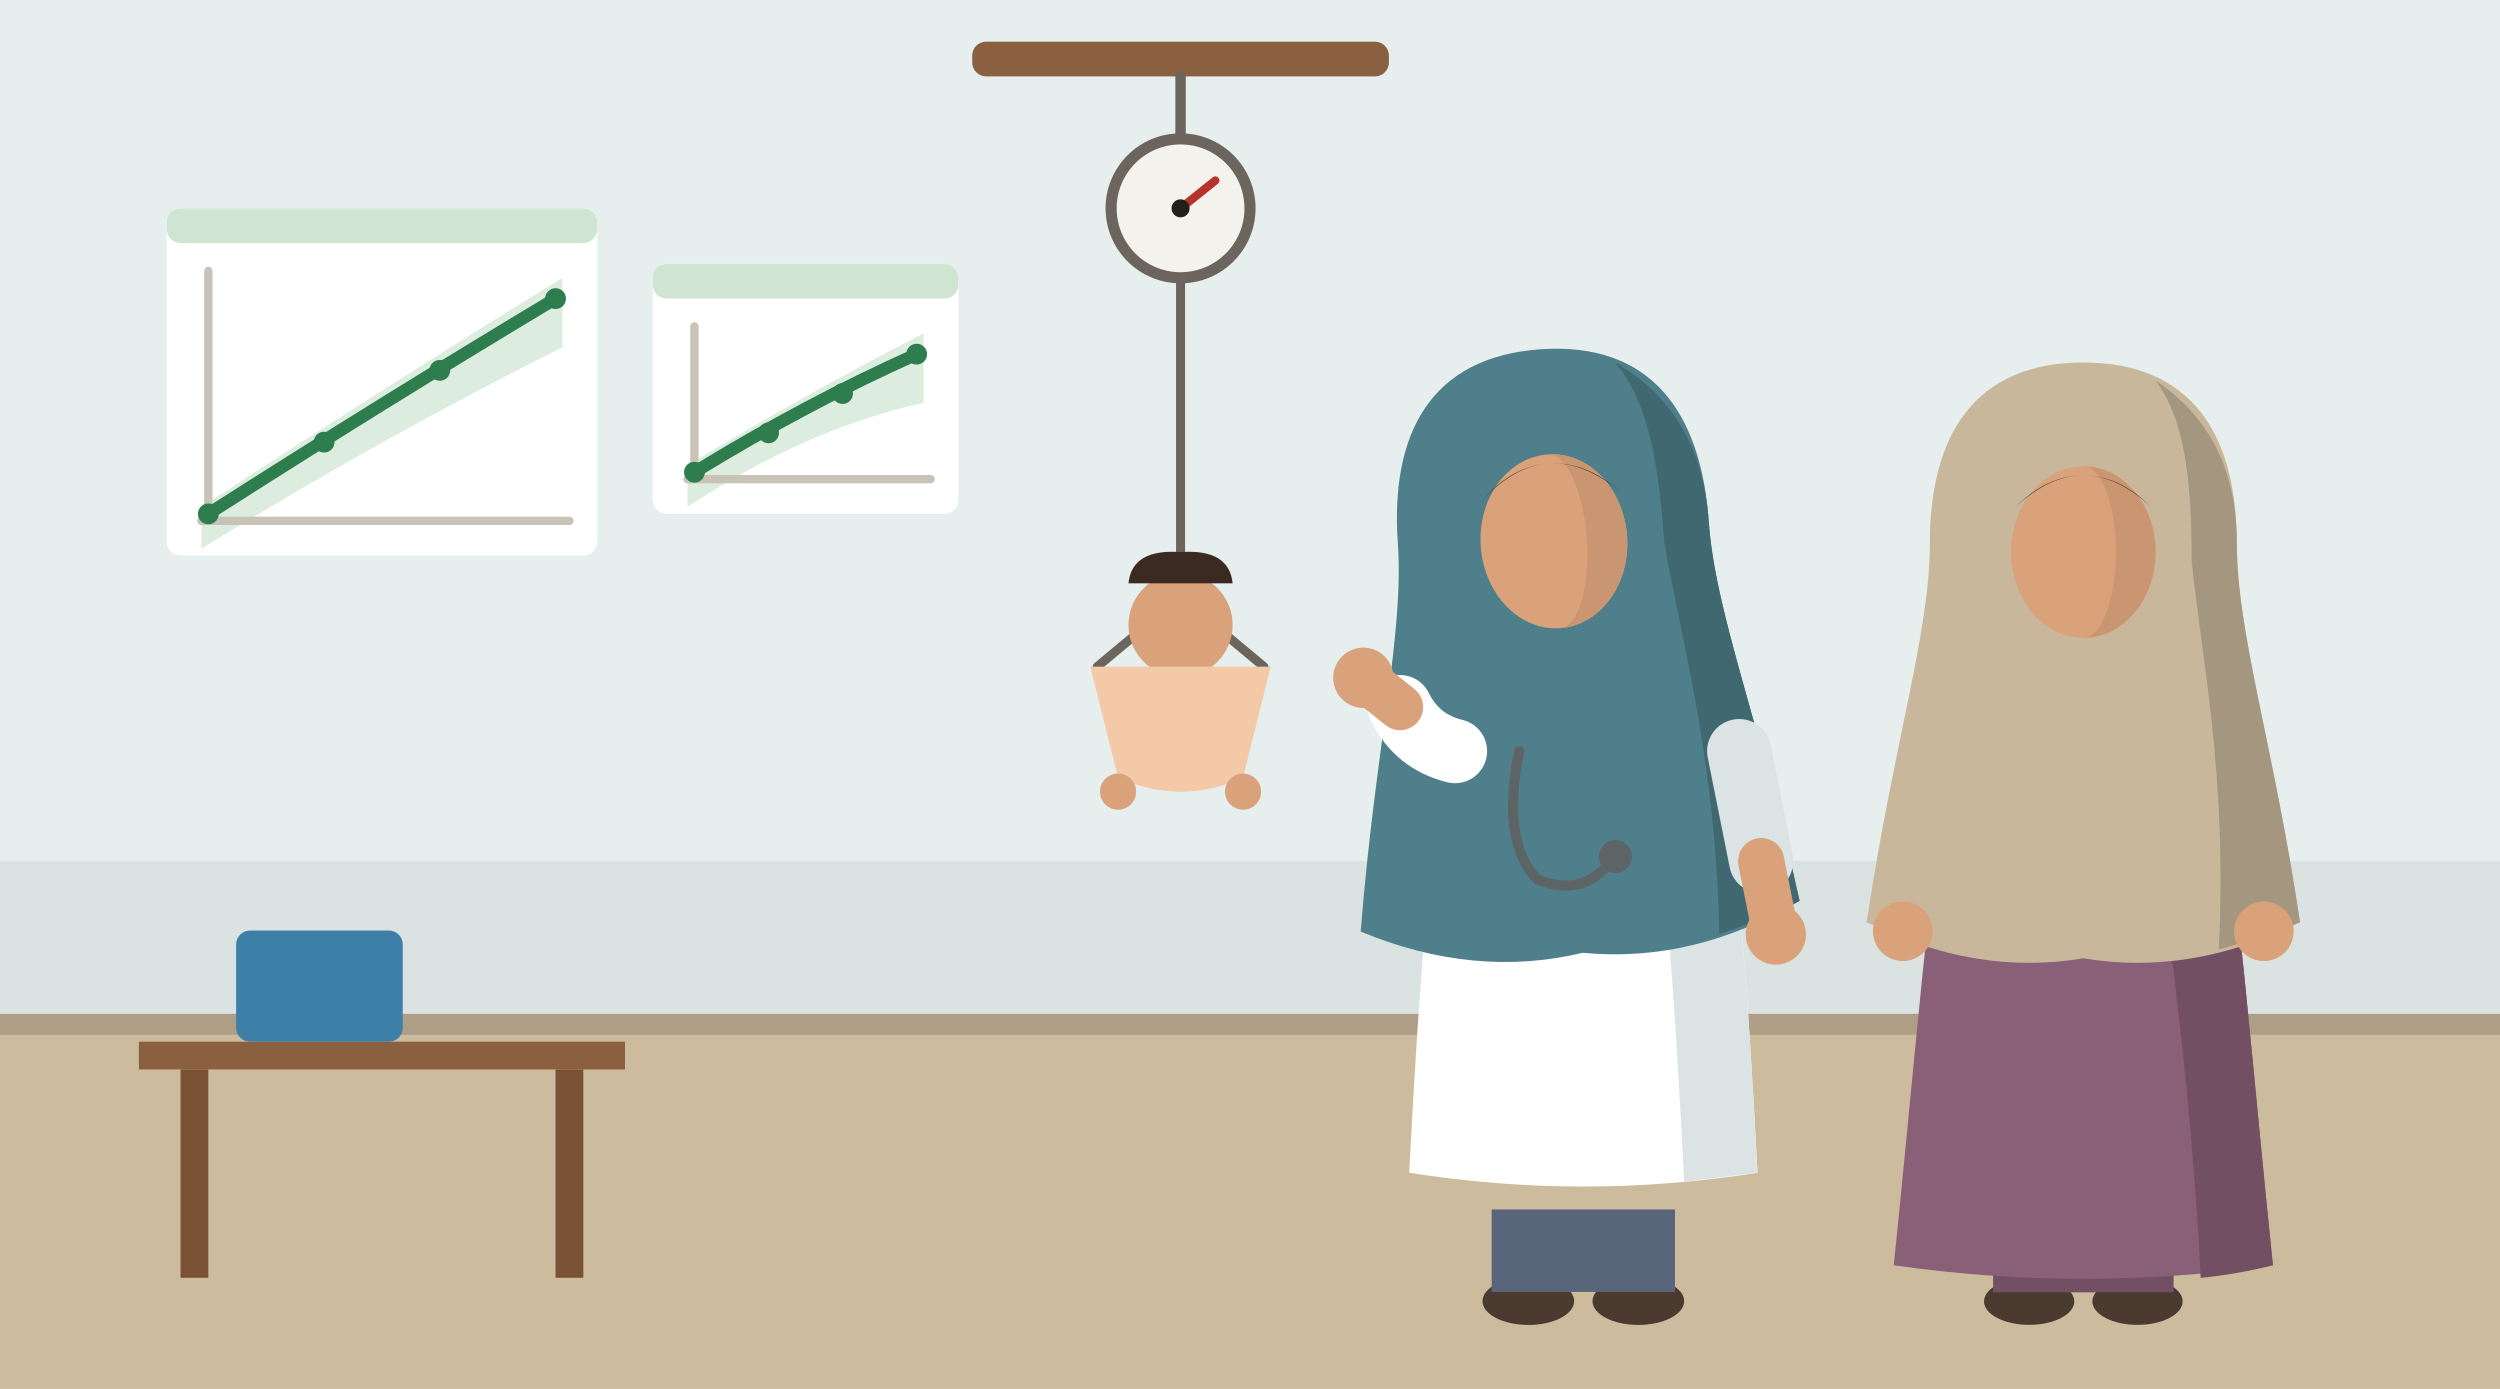
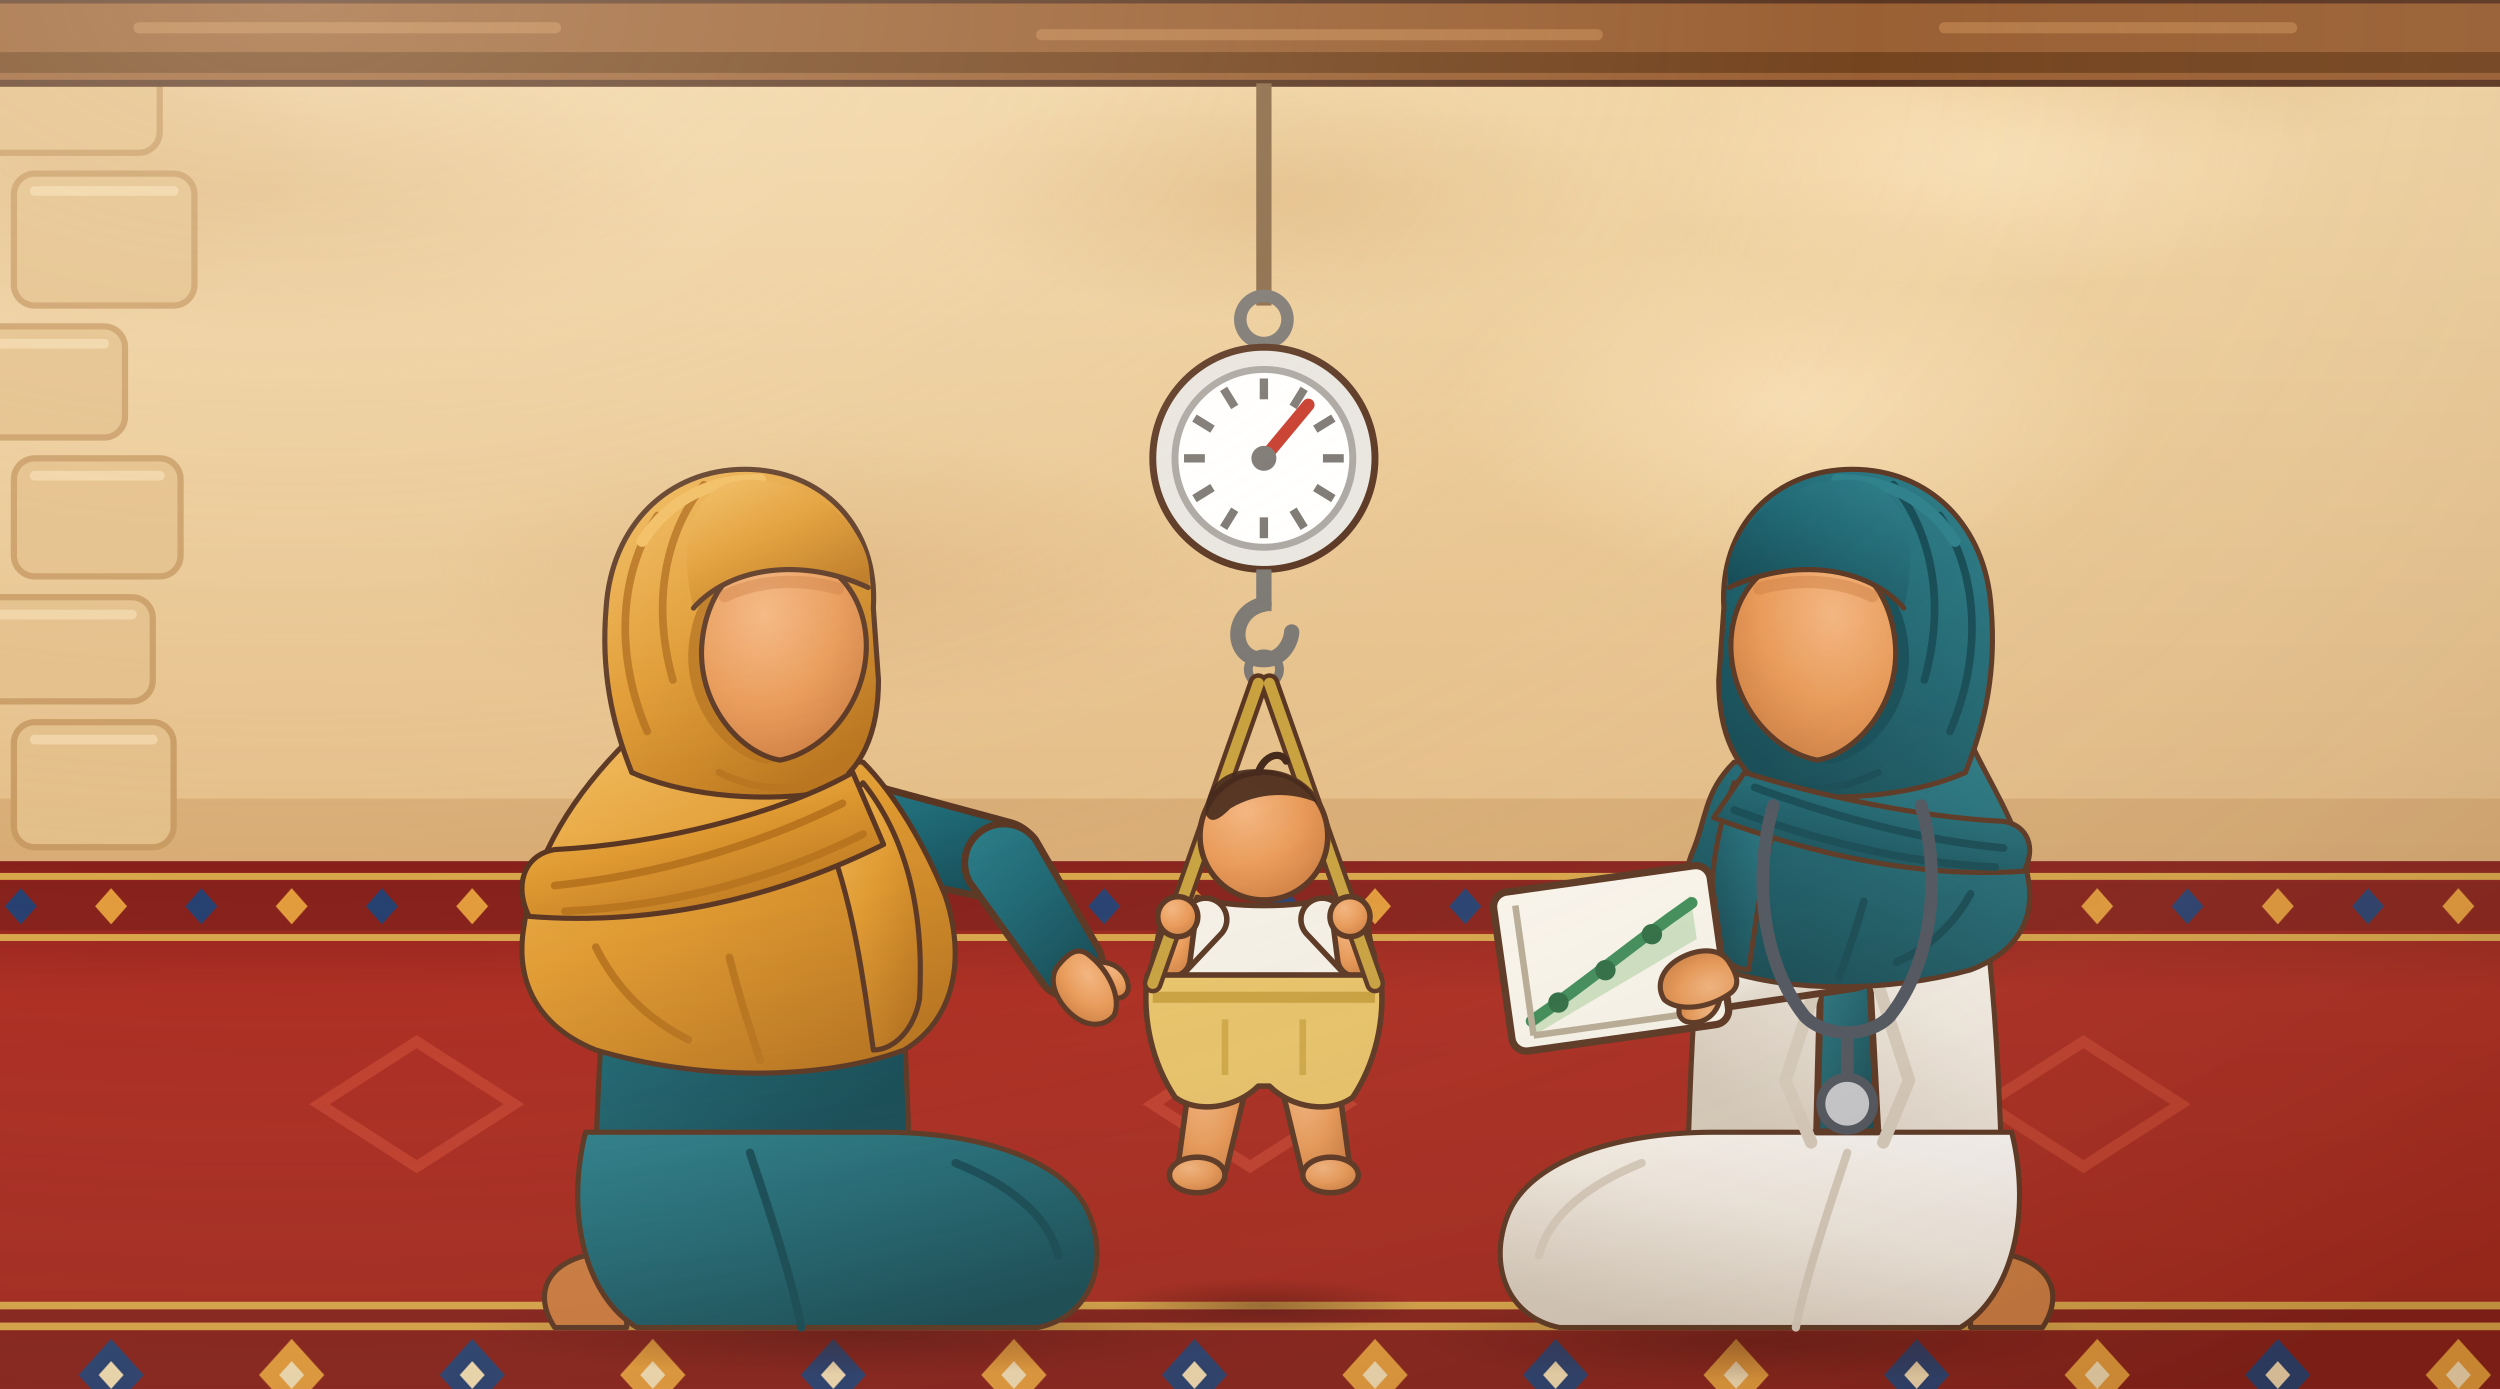
<svg xmlns="http://www.w3.org/2000/svg" viewBox="0 0 360 200">
-   <rect x="0" y="0" width="360" height="146" fill="#E6EFEE" />
-   <rect x="0" y="124" width="360" height="22" fill="#DAE3E2" />
-   <rect x="0" y="146" width="360" height="54" fill="#CDBB9E" />
-   <rect x="0" y="146" width="360" height="3" fill="#AE9E86" />
-   <rect x="24" y="30" width="62" height="50" rx="2" fill="#FFFFFF" />
-   <rect x="24" y="30" width="62" height="5" rx="2" fill="#CFE5D2" />
-   <path d="M29 73Q55 56 81 40V50Q55 63 29 79Z" fill="#DCEDE0" />
-   <path d="M29 75H82M30 39V75" fill="none" stroke="#C9C2B6" stroke-width="1.2" stroke-linecap="round" stroke-linejoin="round" />
-   <path d="M30 74Q55 58 80 43" fill="none" stroke="#2E7D4F" stroke-width="1.8" stroke-linecap="round" stroke-linejoin="round" />
-   <circle cx="30" cy="74" r="1.5" fill="#2E7D4F" />
-   <circle cx="46.67" cy="63.67" r="1.5" fill="#2E7D4F" />
-   <circle cx="63.33" cy="53.33" r="1.5" fill="#2E7D4F" />
-   <circle cx="80" cy="43" r="1.5" fill="#2E7D4F" />
-   <rect x="94" y="38" width="44" height="36" rx="2" fill="#FFFFFF" />
-   <rect x="94" y="38" width="44" height="5" rx="2" fill="#CFE5D2" />
-   <path d="M99 67Q116 56.72 133 48V58Q116 61.76 99 73Z" fill="#DCEDE0" />
-   <path d="M99 69H134M100 47V69" fill="none" stroke="#C9C2B6" stroke-width="1.2" stroke-linecap="round" stroke-linejoin="round" />
-   <path d="M100 68Q116 58.16 132 51" fill="none" stroke="#2E7D4F" stroke-width="1.8" stroke-linecap="round" stroke-linejoin="round" />
-   <circle cx="100" cy="68" r="1.5" fill="#2E7D4F" />
-   <circle cx="110.67" cy="62.33" r="1.5" fill="#2E7D4F" />
-   <circle cx="121.33" cy="56.67" r="1.5" fill="#2E7D4F" />
-   <circle cx="132" cy="51" r="1.5" fill="#2E7D4F" />
-   <rect x="140" y="6" width="60" height="5" rx="2" fill="#8A6040" />
-   <path d="M170 11V20" fill="none" stroke="#6B655E" stroke-width="1.5" stroke-linecap="round" stroke-linejoin="round" />
-   <circle cx="170" cy="30" r="10" fill="#F4F2EC" />
-   <circle cx="170" cy="30" r="10" fill="none" stroke="#6B655E" stroke-width="1.6" />
-   <path d="M170 30l5 -4" fill="none" stroke="#B6322D" stroke-width="1.2" stroke-linecap="round" stroke-linejoin="round" />
-   <circle cx="170" cy="30" r="1.3" fill="#22201D" />
-   <path d="M170 40V86M170 86L158 96M170 86L182 96" fill="none" stroke="#6B655E" stroke-width="1.3" stroke-linecap="round" stroke-linejoin="round" />
-   <circle cx="170" cy="90" r="7.5" fill="#D9A27A" />
-   <path d="M162.5 84Q163 79 170 79.5Q177 79 177.5 84Z" fill="#3B2A22" />
-   <path d="M157 96H183L179 112Q170 116 161 112Z" fill="#F3C9A8" />
-   <circle cx="161" cy="114" r="2.6" fill="#D9A27A" />
-   <circle cx="179" cy="114" r="2.6" fill="#D9A27A" />
-   <g transform="translate(228 190) scale(1.32)">
-     <ellipse cx="-6" cy="-2" rx="5" ry="2.6" fill="#4A3A30" />
-     <ellipse cx="6" cy="-2" rx="5" ry="2.6" fill="#4A3A30" />
-     <path d="M-10 -12H10V-3H-10Z" fill="#58657B" />
-     <path d="M-14 -70C-17 -50-18 -35-19 -16Q0 -13 19 -16C18 -35 17 -50 14 -70Z" fill="#FFFFFF" />
-     <path d="M6 -70C9 -50 10 -35 11 -15Q15 -15.5 19 -16C18 -35 17 -50 14 -70Z" fill="#DCE3E5" />
-     <path d="M-3 -64L0 -40L3 -64Z" fill="#6E7F9A" />
-     <g transform="rotate(-4 0 -39)">
-       <path d="M-13 -70C-15 -58-16 -50-17 -42H17C16 -50 15 -58 13 -70Z" fill="#6E7F9A" />
-       <path d="M0 -106C-12 -106-17 -98-17 -86C-17 -76-21 -64-24 -44Q-12 -38 0 -40Q12 -38 24 -44C21 -64 17 -76 17 -86C17 -98 12 -106 0 -106Z" fill="#4F7F8A" />
-       <path d="M8 -104C14 -100 17 -94 17 -86C17 -76 21 -64 24 -44Q19 -42 15 -41C16 -60 13 -74 12 -84C12 -94 11 -100 8 -104Z" fill="#406871" />
-       <ellipse cx="0" cy="-85" rx="8" ry="9.5" fill="#D9A27A" />
-       <path d="M0 -94.5A8 9.5 0 0 1 0 -75.5A3.6 9.5 0 0 0 0 -94.5Z" fill="#C99671" />
-       <path d="M-7.5 -90Q0 -97 7.5 -90Q4 -93.5 0 -93.5Q-4 -93.5-7.5 -90Z" fill="#3B2A22" />
+   <defs>
+     <linearGradient id="wl" x1="0" y1="0" x2="0" y2="1">
+       <stop offset="0" stop-color="#F2D7A8" />
+       <stop offset="1" stop-color="#E4BD87" />
+     </linearGradient>
+     <linearGradient id="cp" x1="0" y1="0" x2="0" y2="1">
+       <stop offset="0" stop-color="#86201A" />
+       <stop offset=".25" stop-color="#AC2B20" />
+       <stop offset="1" stop-color="#A2271D" />
+     </linearGradient>
+     <radialGradient id="lt" cx=".12" cy="0" r="1.25">
+       <stop offset="0" stop-color="#FFF4DC" stop-opacity=".30" />
+       <stop offset=".5" stop-color="#FFF4DC" stop-opacity="0" />
+       <stop offset="1" stop-color="#4A1E08" stop-opacity=".18" />
+     </radialGradient>
+     <radialGradient id="bl">
+       <stop offset="0" stop-color="#FAE3BA" stop-opacity=".75" />
+       <stop offset="1" stop-color="#FAE3BA" stop-opacity="0" />
+     </radialGradient>
+     <radialGradient id="bd">
+       <stop offset="0" stop-color="#D6A86F" stop-opacity=".45" />
+       <stop offset="1" stop-color="#D6A86F" stop-opacity="0" />
+     </radialGradient>
+     <radialGradient id="sh">
+       <stop offset="0" stop-color="#3A0E06" stop-opacity=".38" />
+       <stop offset="1" stop-color="#3A0E06" stop-opacity="0" />
+     </radialGradient>
+     <radialGradient id="sk" cx=".36" cy=".3" r=".8">
+       <stop offset="0" stop-color="#F4B680" />
+       <stop offset=".55" stop-color="#E99A58" />
+       <stop offset="1" stop-color="#CC7C40" />
+     </radialGradient>
+     <linearGradient id="sc" x1="0" y1="0" x2="0.7" y2="1">
+       <stop offset="0" stop-color="#F2BC5E" />
+       <stop offset=".5" stop-color="#E09A31" />
+       <stop offset="1" stop-color="#B9741D" />
+     </linearGradient>
+     <linearGradient id="te" x1="0" y1="0" x2="0.7" y2="1">
+       <stop offset="0" stop-color="#2B7F8B" />
+       <stop offset=".5" stop-color="#1D6672" />
+       <stop offset="1" stop-color="#124A55" />
+     </linearGradient>
+     <linearGradient id="ct" x1="0" y1="0" x2="0.7" y2="1">
+       <stop offset="0" stop-color="#FFFFFF" />
+       <stop offset=".5" stop-color="#F6F1E8" />
+       <stop offset="1" stop-color="#D9CFC0" />
+     </linearGradient>
+   </defs>
+   <rect width="360" height="124" fill="url(#wl)" />
+   <ellipse cx="259" cy="58" rx="51" ry="26" fill="url(#bl)" />
+   <ellipse cx="8" cy="20" rx="39" ry="28" fill="url(#bd)" />
+   <ellipse cx="310" cy="0" rx="50" ry="23" fill="url(#bd)" />
+   <ellipse cx="183" cy="28" rx="49" ry="18" fill="url(#bd)" />
+   <ellipse cx="38" cy="27" rx="62" ry="23" fill="url(#bd)" />
+   <ellipse cx="286" cy="23" rx="51" ry="19" fill="url(#bl)" />
+   <ellipse cx="119" cy="83" rx="58" ry="21" fill="url(#bd)" />
+   <rect y="115" width="360" height="9" fill="#CF9F66" opacity=".55" />
+   <rect x="-6" y="6" width="29" height="16" rx="3" fill="#E3BE88" stroke="#C99B63" stroke-width=".9" />
+   <path d="M-3 8.5h23" stroke="#F0D3A5" stroke-width="1.4" stroke-linecap="round" />
+   <rect x="2" y="25" width="26" height="19" rx="3" fill="#E3BE88" stroke="#C99B63" stroke-width=".9" />
+   <path d="M5 27.5h20" stroke="#F0D3A5" stroke-width="1.4" stroke-linecap="round" />
+   <rect x="-6" y="47" width="24" height="16" rx="3" fill="#E3BE88" stroke="#C99B63" stroke-width=".9" />
+   <path d="M-3 49.5h18" stroke="#F0D3A5" stroke-width="1.4" stroke-linecap="round" />
+   <rect x="2" y="66" width="24" height="17" rx="3" fill="#E3BE88" stroke="#C99B63" stroke-width=".9" />
+   <path d="M5 68.5h18" stroke="#F0D3A5" stroke-width="1.4" stroke-linecap="round" />
+   <rect x="-6" y="86" width="28" height="15" rx="3" fill="#E3BE88" stroke="#C99B63" stroke-width=".9" />
+   <path d="M-3 88.5h22" stroke="#F0D3A5" stroke-width="1.4" stroke-linecap="round" />
+   <rect x="2" y="104" width="23" height="18" rx="3" fill="#E3BE88" stroke="#C99B63" stroke-width=".9" />
+   <path d="M5 106.5h17" stroke="#F0D3A5" stroke-width="1.4" stroke-linecap="round" />
+   <rect y="124" width="360" height="76" fill="url(#cp)" />
+   <pattern id="pf" width="26" height="8" x="-16.5" y="126.5" patternUnits="userSpaceOnUse">
+     <path d="M6.5 1.4l2.3 2.6-2.3 2.6-2.3-2.6z" fill="#E39B3B" />
+     <path d="M19.5 1.4l2.3 2.6-2.3 2.6-2.3-2.6z" fill="#253F70" />
+   </pattern>
+   <pattern id="pn" width="52" height="12" x="-23" y="192" patternUnits="userSpaceOnUse">
+     <path d="M13 .8l4.7 5.2-4.7 5.2-4.7-5.2z" fill="#E39B3B" />
+     <path d="M39 .8l4.7 5.2-4.7 5.2-4.7-5.2z" fill="#253F70" />
+     <path d="M13 4l1.8 2-1.8 2-1.8-2zM39 4l1.8 2-1.8 2-1.8-2z" fill="#F1DDB3" />
+   </pattern>
+   <rect y="127" width="360" height="7" fill="#86201A" />
+   <rect y="126.5" width="360" height="8" fill="url(#pf)" />
+   <path d="M0 126.2H360M0 135H360" stroke="#D8A64A" stroke-width="1" />
+   <path d="M60 150l14 9-14 9-14-9z" fill="none" stroke="#BF3D2C" stroke-width="1.6" />
+   <path d="M180 150l14 9-14 9-14-9z" fill="none" stroke="#BF3D2C" stroke-width="1.6" />
+   <path d="M300 150l14 9-14 9-14-9z" fill="none" stroke="#BF3D2C" stroke-width="1.6" />
+   <rect y="188" width="360" height="12" fill="#86201A" />
+   <path d="M0 188H360M0 191H360" stroke="#D8A64A" stroke-width="1.1" />
+   <rect y="192" width="360" height="12" fill="url(#pn)" />
+   <rect x="-2" y="0" width="364" height="12" fill="#9A6034" stroke="#5A3622" stroke-width="1" stroke-linejoin="round" stroke-linecap="round" />
+   <path d="M0 9H360" stroke="#74441F" stroke-width="3" />
+   <path d="M20 4h60M150 5h80M280 4h50" stroke="#B57A48" stroke-width="1.6" stroke-linecap="round" />
+   <path d="M182 12V44" stroke="#8A6A48" stroke-width="2.2" />
+   <circle cx="182" cy="46" r="3.4" fill="none" stroke="#7C7873" stroke-width="1.8" />
+   <circle cx="182" cy="66" r="16" fill="#E9E6E1" stroke="#5A3622" stroke-width="1" stroke-linejoin="round" stroke-linecap="round" />
+   <circle cx="182" cy="66" r="12.8" fill="#FFFFFF" stroke="#ABA7A2" stroke-width="1" />
+   <path d="M182.0 54.5L182.0 57.5" stroke="#7C7873" stroke-width="1.2" />
+   <path d="M187.8 56.0L186.2 58.6" stroke="#7C7873" stroke-width="1.2" />
+   <path d="M192.0 60.2L189.4 61.8" stroke="#7C7873" stroke-width="1.2" />
+   <path d="M193.5 66.0L190.5 66.0" stroke="#7C7873" stroke-width="1.2" />
+   <path d="M192.0 71.8L189.4 70.2" stroke="#7C7873" stroke-width="1.2" />
+   <path d="M187.8 76.0L186.2 73.4" stroke="#7C7873" stroke-width="1.2" />
+   <path d="M182.0 77.5L182.0 74.5" stroke="#7C7873" stroke-width="1.2" />
+   <path d="M176.2 76.0L177.8 73.4" stroke="#7C7873" stroke-width="1.2" />
+   <path d="M172.0 71.8L174.6 70.2" stroke="#7C7873" stroke-width="1.2" />
+   <path d="M170.5 66.0L173.5 66.0" stroke="#7C7873" stroke-width="1.2" />
+   <path d="M172.0 60.2L174.6 61.8" stroke="#7C7873" stroke-width="1.2" />
+   <path d="M176.2 56.0L177.8 58.6" stroke="#7C7873" stroke-width="1.2" />
+   <path d="M182 66L188.4 58.3" stroke="#C83A2C" stroke-width="1.8" stroke-linecap="round" />
+   <circle cx="182" cy="66" r="1.8" fill="#7C7873" />
+   <path d="M182 82V88" stroke="#7C7873" stroke-width="2.2" />
+   <path d="M182 87C177 88 177 95 182 95C185 95 186 92 186 91" fill="none" stroke="#7C7873" stroke-width="2.2" stroke-linecap="round" />
+   <ellipse cx="124" cy="192" rx="56" ry="6" fill="url(#sh)" />
+   <g transform="translate(108 92) scale(0.74 0.74)">
+     <path d="M-38 134C-42 128-40 122-32 120L-24 122V134Z" fill="#CC7C40" stroke="#5A3622" stroke-width="1" stroke-linejoin="round" stroke-linecap="round" />
+     <path d="M-20 24C-27 44-29 70-30 100H31C30 70 29 44 21 24Z" fill="url(#te)" stroke="#5A3622" stroke-width="1" stroke-linejoin="round" stroke-linecap="round" />
+     <path d="M-32 96C-36 112-32 128-22 134H56C66 132 70 122 66 112C62 102 46 96 26 96Z" fill="url(#te)" stroke="#5A3622" stroke-width="1" stroke-linejoin="round" stroke-linecap="round" />
+     <path d="M0 100C4 112 8 124 10 134M40 102C50 106 58 112 60 120" fill="none" stroke="#124A55" stroke-width="1.6" stroke-linecap="round" />
+   </g>
+   <path d="M120.6 124.8L143.1 129.5A5.66 5.66 0 0 0 145.7 118.5L123.5 112.5A6.29 6.29 0 0 0 120.6 124.8Z" fill="url(#te)" stroke="#5A3622" stroke-width="1" stroke-linejoin="round" stroke-linecap="round" />
+   <path d="M139.6 127.0L150.0 141.4A4.72 4.72 0 0 0 158.0 136.3L149.1 120.9A5.66 5.66 0 0 0 139.6 127.0Z" fill="url(#te)" stroke="#5A3622" stroke-width="1" stroke-linejoin="round" stroke-linecap="round" />
+   <g transform="translate(156 142) rotate(57.2) scale(0.74)">
+     <path d="M-3-3C-2.2-7.4 2.2-9 5-7.2C6.4-6.2 6.2-4.2 4.4-3.2Z" fill="url(#sk)" stroke="#5A3622" stroke-width="1" stroke-linejoin="round" stroke-linecap="round" />
+     <path d="M-5-4C0-6 6-5 8-2C9 1 7 4 3 5C-1 6-5 5-6 2C-7-1-7-3-5-4Z" fill="url(#sk)" stroke="#5A3622" stroke-width="1" stroke-linejoin="round" stroke-linecap="round" />
+   </g>
+   <g transform="translate(108 92) scale(0.74 0.74)">
+     <path d="M-24 20C-34.0 30.0 -42.0 42.0 -44.0 56.0C-46.0 68.0 -40.0 76.0 -30.0 80.0C-10.0 86.0 14.0 86.0 30.0 80.0C40.0 74.0 42.0 62.0 38.0 50.0C34.0 40.0 28 30 22 24Z" fill="url(#sc)" stroke="#5A3622" stroke-width="1" stroke-linejoin="round" stroke-linecap="round" />
+     <path d="M28.0 44.0C31.0 54.0 31.0 64.0 29.0 74.0M-30.0 60.0C-26.0 68.0 -20.0 74.0 -12.0 78.0M-4.0 62.0C-2.0 70.0 0.0 76.0 2.0 82.0" fill="none" stroke="#B9741D" stroke-width="1.5" stroke-linecap="round" />
+     <path d="M22 28C30.0 38.0 34.0 52.0 33.0 70.0C32.0 76.0 28.0 80.0 24.0 80.0C22.0 66.0 20.0 50.0 14 36Z" fill="url(#sc)" stroke="#5A3622" stroke-width="1" stroke-linejoin="round" stroke-linecap="round" />
+     <path d="M24-6C25-22 14-33-1-33C-16-33-27-22-28-6C-29 6-27 16-23 26C-14 30 0 32 14 30C22 26 25 18 25 8Z" fill="url(#sc)" stroke="#5A3622" stroke-width="1" stroke-linejoin="round" stroke-linecap="round" />
+     <path d="M-18-24C-26-12-26 4-20 18M-9-30C-17-20-19-6-15 8" fill="none" stroke="#B9741D" stroke-width="1.5" stroke-linecap="round" />
+     <path d="M-21-19C-15-28-7-31 2-31" fill="none" stroke="#F2BC5E" stroke-width="2.2" stroke-linecap="round" />
+     <g transform="translate(6 3) rotate(6)">
+       <path d="M0-19.5C10-19.5 16.5-11 16.5-1C16.5 9 10 18 2 20.5C-6 20-15.5 11-15.5-1C-15.5-12-9-19.5 0-19.5Z" fill="#B9741D" transform="translate(-2.5 1)" opacity=".9" />
+       <path d="M0-19.5C10-19.5 16.5-11 16.5-1C16.5 9 10 18 2 20.5C-6 20-15.5 11-15.5-1C-15.5-12-9-19.5 0-19.5Z" fill="url(#sk)" stroke="#5A3622" stroke-width="1" stroke-linejoin="round" stroke-linecap="round" />
    </g>
-     <path d="M-7 -62Q-9 -52-5 -48Q0 -46 3 -50" fill="none" stroke="#5C6466" stroke-width="1.1" stroke-linecap="round" stroke-linejoin="round" />
-     <circle cx="3.5" cy="-50.5" r="1.8" fill="#5C6466" />
-     <path d="M10 -52A3 3 0 1 0 10 -46A2.4 2.4 0 1 1 10 -52Z" fill="#B6322D" />
-     <path d="M-14 -62Q-18.12 -63 -20 -66.8" fill="none" stroke="#FFFFFF" stroke-width="7" stroke-linecap="round" />
-     <path d="M-20 -66.8L-24 -70" fill="none" stroke="#D9A27A" stroke-width="5.04" stroke-linecap="round" />
-     <circle cx="-24" cy="-70" r="3.29" fill="#D9A27A" />
-     <path d="M17 -62Q18.2 -56 19.4 -50" fill="none" stroke="#DCE3E5" stroke-width="7" stroke-linecap="round" />
-     <path d="M19.4 -50L21 -42" fill="none" stroke="#D9A27A" stroke-width="5.04" stroke-linecap="round" />
-     <circle cx="21" cy="-42" r="3.29" fill="#D9A27A" />
-   </g>
-   <g transform="translate(300 190) scale(1.3)">
-     <ellipse cx="-6" cy="-2" rx="5" ry="2.6" fill="#4A3A30" />
-     <ellipse cx="6" cy="-2" rx="5" ry="2.6" fill="#4A3A30" />
-     <path d="M-10 -10H10V-3H-10Z" fill="#734F64" />
-     <path d="M-14 -70C-17 -50-19 -25-21 -6Q0 -3 21 -6C19 -25 17 -50 14 -70Z" fill="#8A5F78" />
-     <path d="M5 -70C9 -50 12 -25 13 -4.6Q17 -5 21 -6C19 -25 17 -50 14 -70Z" fill="#734F64" />
-     <path d="M-13 -70C-15 -58-16 -50-17 -42H17C16 -50 15 -58 13 -70Z" fill="#8A5F78" />
-     <path d="M0 -106C-12 -106-17 -98-17 -86C-17 -76-21 -64-24 -44Q-12 -38 0 -40Q12 -38 24 -44C21 -64 17 -76 17 -86C17 -98 12 -106 0 -106Z" fill="#C9B79C" />
-     <path d="M8 -104C14 -100 17 -94 17 -86C17 -76 21 -64 24 -44Q19 -42 15 -41C16 -60 13 -74 12 -84C12 -94 11 -100 8 -104Z" fill="#A4967F" />
-     <ellipse cx="0" cy="-85" rx="8" ry="9.5" fill="#D9A27A" />
-     <path d="M0 -94.5A8 9.5 0 0 1 0 -75.5A3.6 9.5 0 0 0 0 -94.5Z" fill="#C99671" />
-     <path d="M-7.5 -90Q0 -97 7.5 -90Q4 -93.5 0 -93.5Q-4 -93.5-7.5 -90Z" fill="#3B2A22" />
-     <circle cx="-20" cy="-43" r="3.3" fill="#D9A27A" />
-     <circle cx="20" cy="-43" r="3.3" fill="#D9A27A" />
-   </g>
-   <rect x="20" y="150" width="70" height="4" fill="#8A6040" />
-   <rect x="26" y="154" width="4" height="30" fill="#7A5134" />
-   <rect x="80" y="154" width="4" height="30" fill="#7A5134" />
-   <rect x="34" y="134" width="24" height="16" rx="2" fill="#3E7FA8" />
+     <path d="M-11-6C-4-14 10-16 23-10C25-18 16-31-1-31C-12-30-14-18-11-6Z" fill="url(#sc)" />
+     <path d="M-11-6C-4-14 10-16 23-10" fill="none" stroke="#5A3622" stroke-width="1" stroke-linecap="round" />
+     <path d="M-4.9-10.7C1.2-13.7 9.1-14.4 17.1-12.2" fill="none" stroke="#CC7C40" stroke-width="2.4" stroke-linecap="round" opacity=".45" transform="translate(0 2.4)" />
+     <path d="M-6 26C2 30 10 30 18 26" fill="none" stroke="#B9741D" stroke-width="1.4" stroke-linecap="round" />
+     <path d="M20 26C6 34.0 -18.0 40.0 -38.0 41.0C-44.0 42.0 -46.0 48.0 -43.0 54.0C-18.0 56.0 6 50.0 26 40.0Z" fill="url(#sc)" stroke="#5A3622" stroke-width="1" stroke-linejoin="round" stroke-linecap="round" />
+     <path d="M18 32.0C2 40.0 -18.0 46.0 -38.0 48.0M22 38.0C6 46.0 -14.0 52.0 -36.0 53.0" fill="none" stroke="#B9741D" stroke-width="1.5" stroke-linecap="round" />
+   </g>
+   <ellipse cx="182" cy="188" rx="22" ry="4" fill="url(#sh)" />
+   <g transform="translate(182 94) scale(0.8)">
+     <circle cx="0" cy="3" r="2.8" fill="none" stroke="#7C7873" stroke-width="1.6" />
+     <path d="M-13.1 75.0L-15.3 91.2A4.4 4.4 0 0 0 -6.7 92.8L-2.9 77.0A5.2 5.2 0 0 0 -13.1 75.0Z" fill="url(#sk)" stroke="#5A3622" stroke-width="1" stroke-linejoin="round" stroke-linecap="round" />
+     <path d="M2.9 77.0L6.7 92.8A4.4 4.4 0 0 0 15.3 91.2L13.1 75.0A5.2 5.2 0 0 0 2.9 77.0Z" fill="url(#sk)" stroke="#5A3622" stroke-width="1" stroke-linejoin="round" stroke-linecap="round" />
+     <ellipse cx="-12" cy="94" rx="5" ry="3.2" fill="url(#sk)" stroke="#5A3622" stroke-width="1" stroke-linejoin="round" stroke-linecap="round" />
+     <ellipse cx="12" cy="94" rx="5" ry="3.2" fill="url(#sk)" stroke="#5A3622" stroke-width="1" stroke-linejoin="round" stroke-linecap="round" />
+     <path d="M-12 44C-15 52-15 66-13 74H13C15 66 15 52 12 44C7 46-7 46-12 44Z" fill="#F6F1E8" stroke="#5A3622" stroke-width="1" stroke-linejoin="round" stroke-linecap="round" />
+     <path d="M-13.4 45.5L-19.1 52.8A3.4 3.4 0 0 0 -13.9 57.2L-7.6 50.5A3.8 3.8 0 0 0 -13.4 45.5Z" fill="#F6F1E8" stroke="#5A3622" stroke-width="1" stroke-linejoin="round" stroke-linecap="round" />
+     <path d="M-13.3 55.5L-12.6 50.0A3 3 0 0 0 -18.6 49.0L-19.7 54.5A3.2 3.2 0 0 0 -13.3 55.5Z" fill="url(#sk)" stroke="#5A3622" stroke-width="1" stroke-linejoin="round" stroke-linecap="round" />
+     <path d="M7.6 50.5L13.9 57.2A3.4 3.4 0 0 0 19.1 52.8L13.4 45.5A3.8 3.8 0 0 0 7.6 50.5Z" fill="#F6F1E8" stroke="#5A3622" stroke-width="1" stroke-linejoin="round" stroke-linecap="round" />
+     <path d="M19.7 54.5L18.6 49.0A3 3 0 0 0 12.6 50.0L13.3 55.5A3.2 3.2 0 0 0 19.7 54.5Z" fill="url(#sk)" stroke="#5A3622" stroke-width="1" stroke-linejoin="round" stroke-linecap="round" />
+     <path d="M-21 58H21C22 66 20 74 16 80C12 83 5 82 1 78H-1C-5 82-12 83-16 80C-20 74-22 66-21 58Z" fill="#E9C46A" stroke="#5A3622" stroke-width="1" stroke-linejoin="round" stroke-linecap="round" />
+     <path d="M-20 62H20" stroke="#C9A23F" stroke-width="2" />
+     <path d="M-7 66V76M7 66V76" stroke="#C9A23F" stroke-width="1.2" opacity=".8" />
+     <path d="M-1 5.5L-20 59.5M1 5.5L20 59.5" stroke="#5A3622" stroke-width="3.6" stroke-linecap="round" />
+     <path d="M-1 5.5L-20 59.5M1 5.5L20 59.5" stroke="#C9A23F" stroke-width="2" stroke-linecap="round" />
+     <circle cx="0" cy="33" r="11.5" fill="url(#sk)" stroke="#5A3622" stroke-width="1" stroke-linejoin="round" stroke-linecap="round" />
+     <path d="M-10.5 29C-10.5 23-6 20.5 0 21C5 21.5 8.6 24 9.6 27C5 25-1 25-6 28C-8 30-9.6 31-10.5 29Z" fill="#44281A" opacity=".9" />
+     <path d="M-1 21.5C0 18.5 3 17.5 4 19.5" fill="none" stroke="#44281A" stroke-width="1.3" stroke-linecap="round" />
+     <circle cx="-15.5" cy="47.5" r="3.6" fill="url(#sk)" stroke="#5A3622" stroke-width="1" stroke-linejoin="round" stroke-linecap="round" />
+     <circle cx="15.5" cy="47.5" r="3.6" fill="url(#sk)" stroke="#5A3622" stroke-width="1" stroke-linejoin="round" stroke-linecap="round" />
+   </g>
+   <ellipse cx="254" cy="193" rx="50" ry="6" fill="url(#sh)" />
+   <g transform="translate(266 92) scale(-0.74 0.74)">
+     <path d="M-38 134C-42 128-40 122-32 120L-24 122V134Z" fill="#CC7C40" stroke="#5A3622" stroke-width="1" stroke-linejoin="round" stroke-linecap="round" />
+     <path d="M-20 24C-27 44-29 70-30 100H31C30 70 29 44 21 24Z" fill="url(#ct)" stroke="#5A3622" stroke-width="1" stroke-linejoin="round" stroke-linecap="round" />
+     <path d="M-32 96C-36 112-32 128-22 134H56C66 132 70 122 66 112C62 102 46 96 26 96Z" fill="url(#ct)" stroke="#5A3622" stroke-width="1" stroke-linejoin="round" stroke-linecap="round" />
+     <path d="M0 100C4 112 8 124 10 134M40 102C50 106 58 112 60 120" fill="none" stroke="#D9CFC0" stroke-width="1.6" stroke-linecap="round" />
+   </g>
+   <path d="M269.0 136.4L270.4 163.0H261.6L262.3 136.4Z" fill="url(#te)" stroke="#5A3622" stroke-width="1" stroke-linejoin="round" stroke-linecap="round" />
+   <path d="M268.2 134.9L274.9 155.6L271.2 164.5M263.8 134.9L257.1 155.6L260.8 164.5" fill="none" stroke="#D9CFC0" stroke-width="1.8" stroke-linecap="round" stroke-linejoin="round" />
+   <path d="M247.0 122.5L261.6 140.2A5.66 5.66 0 0 0 270.5 133.3L256.9 114.8A6.29 6.29 0 0 0 247.0 122.5Z" fill="url(#ct)" stroke="#5A3622" stroke-width="1" stroke-linejoin="round" stroke-linecap="round" />
+   <path d="M264.9 131.2L247.7 135.6A4.72 4.72 0 0 0 249.6 144.9L267.2 142.3A5.66 5.66 0 0 0 264.9 131.2Z" fill="url(#ct)" stroke="#5A3622" stroke-width="1" stroke-linejoin="round" stroke-linecap="round" />
+   <g transform="translate(266 92) scale(-0.74 0.74)">
+     <path d="M-24 20C-27.2 27.4 -33.6 36.3 -35.2 46.6C-36.8 55.5 -32.0 61.4 -24.0 64.4C-8.0 68.8 11.2 68.8 24.0 64.4C32.0 60.0 33.6 51.1 30.4 42.2C27.2 34.8 28 30 22 24Z" fill="url(#te)" stroke="#5A3622" stroke-width="1" stroke-linejoin="round" stroke-linecap="round" />
+     <path d="M22.4 37.8C24.8 45.2 24.8 52.6 23.2 60.0M-24.0 49.6C-20.8 55.5 -16.0 60.0 -9.6 62.9M-3.2 51.1C-1.6 57.0 0.0 61.4 1.6 65.9" fill="none" stroke="#124A55" stroke-width="1.5" stroke-linecap="round" />
+     <path d="M22 28C24.0 33.3 27.2 43.7 26.4 57.0C25.6 61.4 22.4 64.4 19.2 64.4C17.6 54.0 16.0 42.2 14 36Z" fill="url(#te)" stroke="#5A3622" stroke-width="1" stroke-linejoin="round" stroke-linecap="round" />
+     <path d="M24-6C25-22 14-33-1-33C-16-33-27-22-28-6C-29 6-27 16-23 26C-14 30 0 32 14 30C22 26 25 18 25 8Z" fill="url(#te)" stroke="#5A3622" stroke-width="1" stroke-linejoin="round" stroke-linecap="round" />
+     <path d="M-18-24C-26-12-26 4-20 18M-9-30C-17-20-19-6-15 8" fill="none" stroke="#124A55" stroke-width="1.5" stroke-linecap="round" />
+     <path d="M-21-19C-15-28-7-31 2-31" fill="none" stroke="#2B7F8B" stroke-width="2.2" stroke-linecap="round" />
+     <g transform="translate(6 3) rotate(6)">
+       <path d="M0-19.5C10-19.5 16.5-11 16.5-1C16.5 9 10 18 2 20.5C-6 20-15.5 11-15.5-1C-15.5-12-9-19.5 0-19.5Z" fill="#124A55" transform="translate(-2.5 1)" opacity=".9" />
+       <path d="M0-19.5C10-19.5 16.5-11 16.5-1C16.5 9 10 18 2 20.5C-6 20-15.5 11-15.5-1C-15.5-12-9-19.5 0-19.5Z" fill="url(#sk)" stroke="#5A3622" stroke-width="1" stroke-linejoin="round" stroke-linecap="round" />
+     </g>
+     <path d="M-11-6C-4-14 10-16 23-10C25-18 16-31-1-31C-12-30-14-18-11-6Z" fill="url(#te)" />
+     <path d="M-11-6C-4-14 10-16 23-10" fill="none" stroke="#5A3622" stroke-width="1" stroke-linecap="round" />
+     <path d="M-4.9-10.7C1.2-13.7 9.1-14.4 17.1-12.2" fill="none" stroke="#CC7C40" stroke-width="2.4" stroke-linecap="round" opacity=".45" transform="translate(0 2.4)" />
+     <path d="M-6 26C2 30 10 30 18 26" fill="none" stroke="#124A55" stroke-width="1.4" stroke-linecap="round" />
+     <path d="M20 26C6 30.4 -14.4 34.8 -30.4 35.5C-35.2 36.3 -36.8 40.7 -34.4 45.2C-14.4 46.6 6 42.2 26 34.8Z" fill="url(#te)" stroke="#5A3622" stroke-width="1" stroke-linejoin="round" stroke-linecap="round" />
+     <path d="M18 28.9C2 34.8 -14.4 39.2 -30.4 40.7M22 33.3C6 39.2 -11.2 43.7 -28.8 44.4" fill="none" stroke="#124A55" stroke-width="1.5" stroke-linecap="round" />
+   </g>
+   <g transform="translate(266 116) scale(0.76)">
+     <path d="M-14 0C-18 14-16 30-8 40M14 0C18 14 16 30 8 40M-8 40C-4 44 4 44 8 40" fill="none" stroke="#4E5560" stroke-width="2.4" stroke-linecap="round" />
+     <path d="M0 43V52" stroke="#4E5560" stroke-width="2.4" />
+     <circle cx="0" cy="56.5" r="5" fill="#C9CDD2" stroke="#4E5560" stroke-width="1.7" />
+   </g>
+   <g transform="translate(232 138) rotate(-8) scale(1.05)">
+     <rect x="-15" y="-11" width="30" height="22" rx="2" fill="#FBF7EE" stroke="#5A3622" stroke-width="1" stroke-linejoin="round" stroke-linecap="round" />
+     <path d="M-12 7L12-7V-1L-12 9Z" fill="#CFE3C4" />
+     <path d="M-12 7C-4 3 4-2 12-6" fill="none" stroke="#3E8E5A" stroke-width="1.6" stroke-linecap="round" />
+     <circle cx="-8" cy="5" r="1.4" fill="#2D6E44" />
+     <circle cx="-1" cy="1.5" r="1.4" fill="#2D6E44" />
+     <circle cx="6" cy="-2.5" r="1.4" fill="#2D6E44" />
+     <path d="M-12 9H12M-12-9V9" stroke="#B9AE98" stroke-width=".9" />
+   </g>
+   <g transform="translate(245 141) rotate(165) scale(0.74)">
+     <path d="M-3-3C-2.2-7.4 2.2-9 5-7.2C6.4-6.2 6.2-4.2 4.4-3.2Z" fill="url(#sk)" stroke="#5A3622" stroke-width="1" stroke-linejoin="round" stroke-linecap="round" />
+     <path d="M-5-4C0-6 6-5 8-2C9 1 7 4 3 5C-1 6-5 5-6 2C-7-1-7-3-5-4Z" fill="url(#sk)" stroke="#5A3622" stroke-width="1" stroke-linejoin="round" stroke-linecap="round" />
+   </g>
+   <rect width="360" height="200" fill="url(#lt)" />
</svg>
